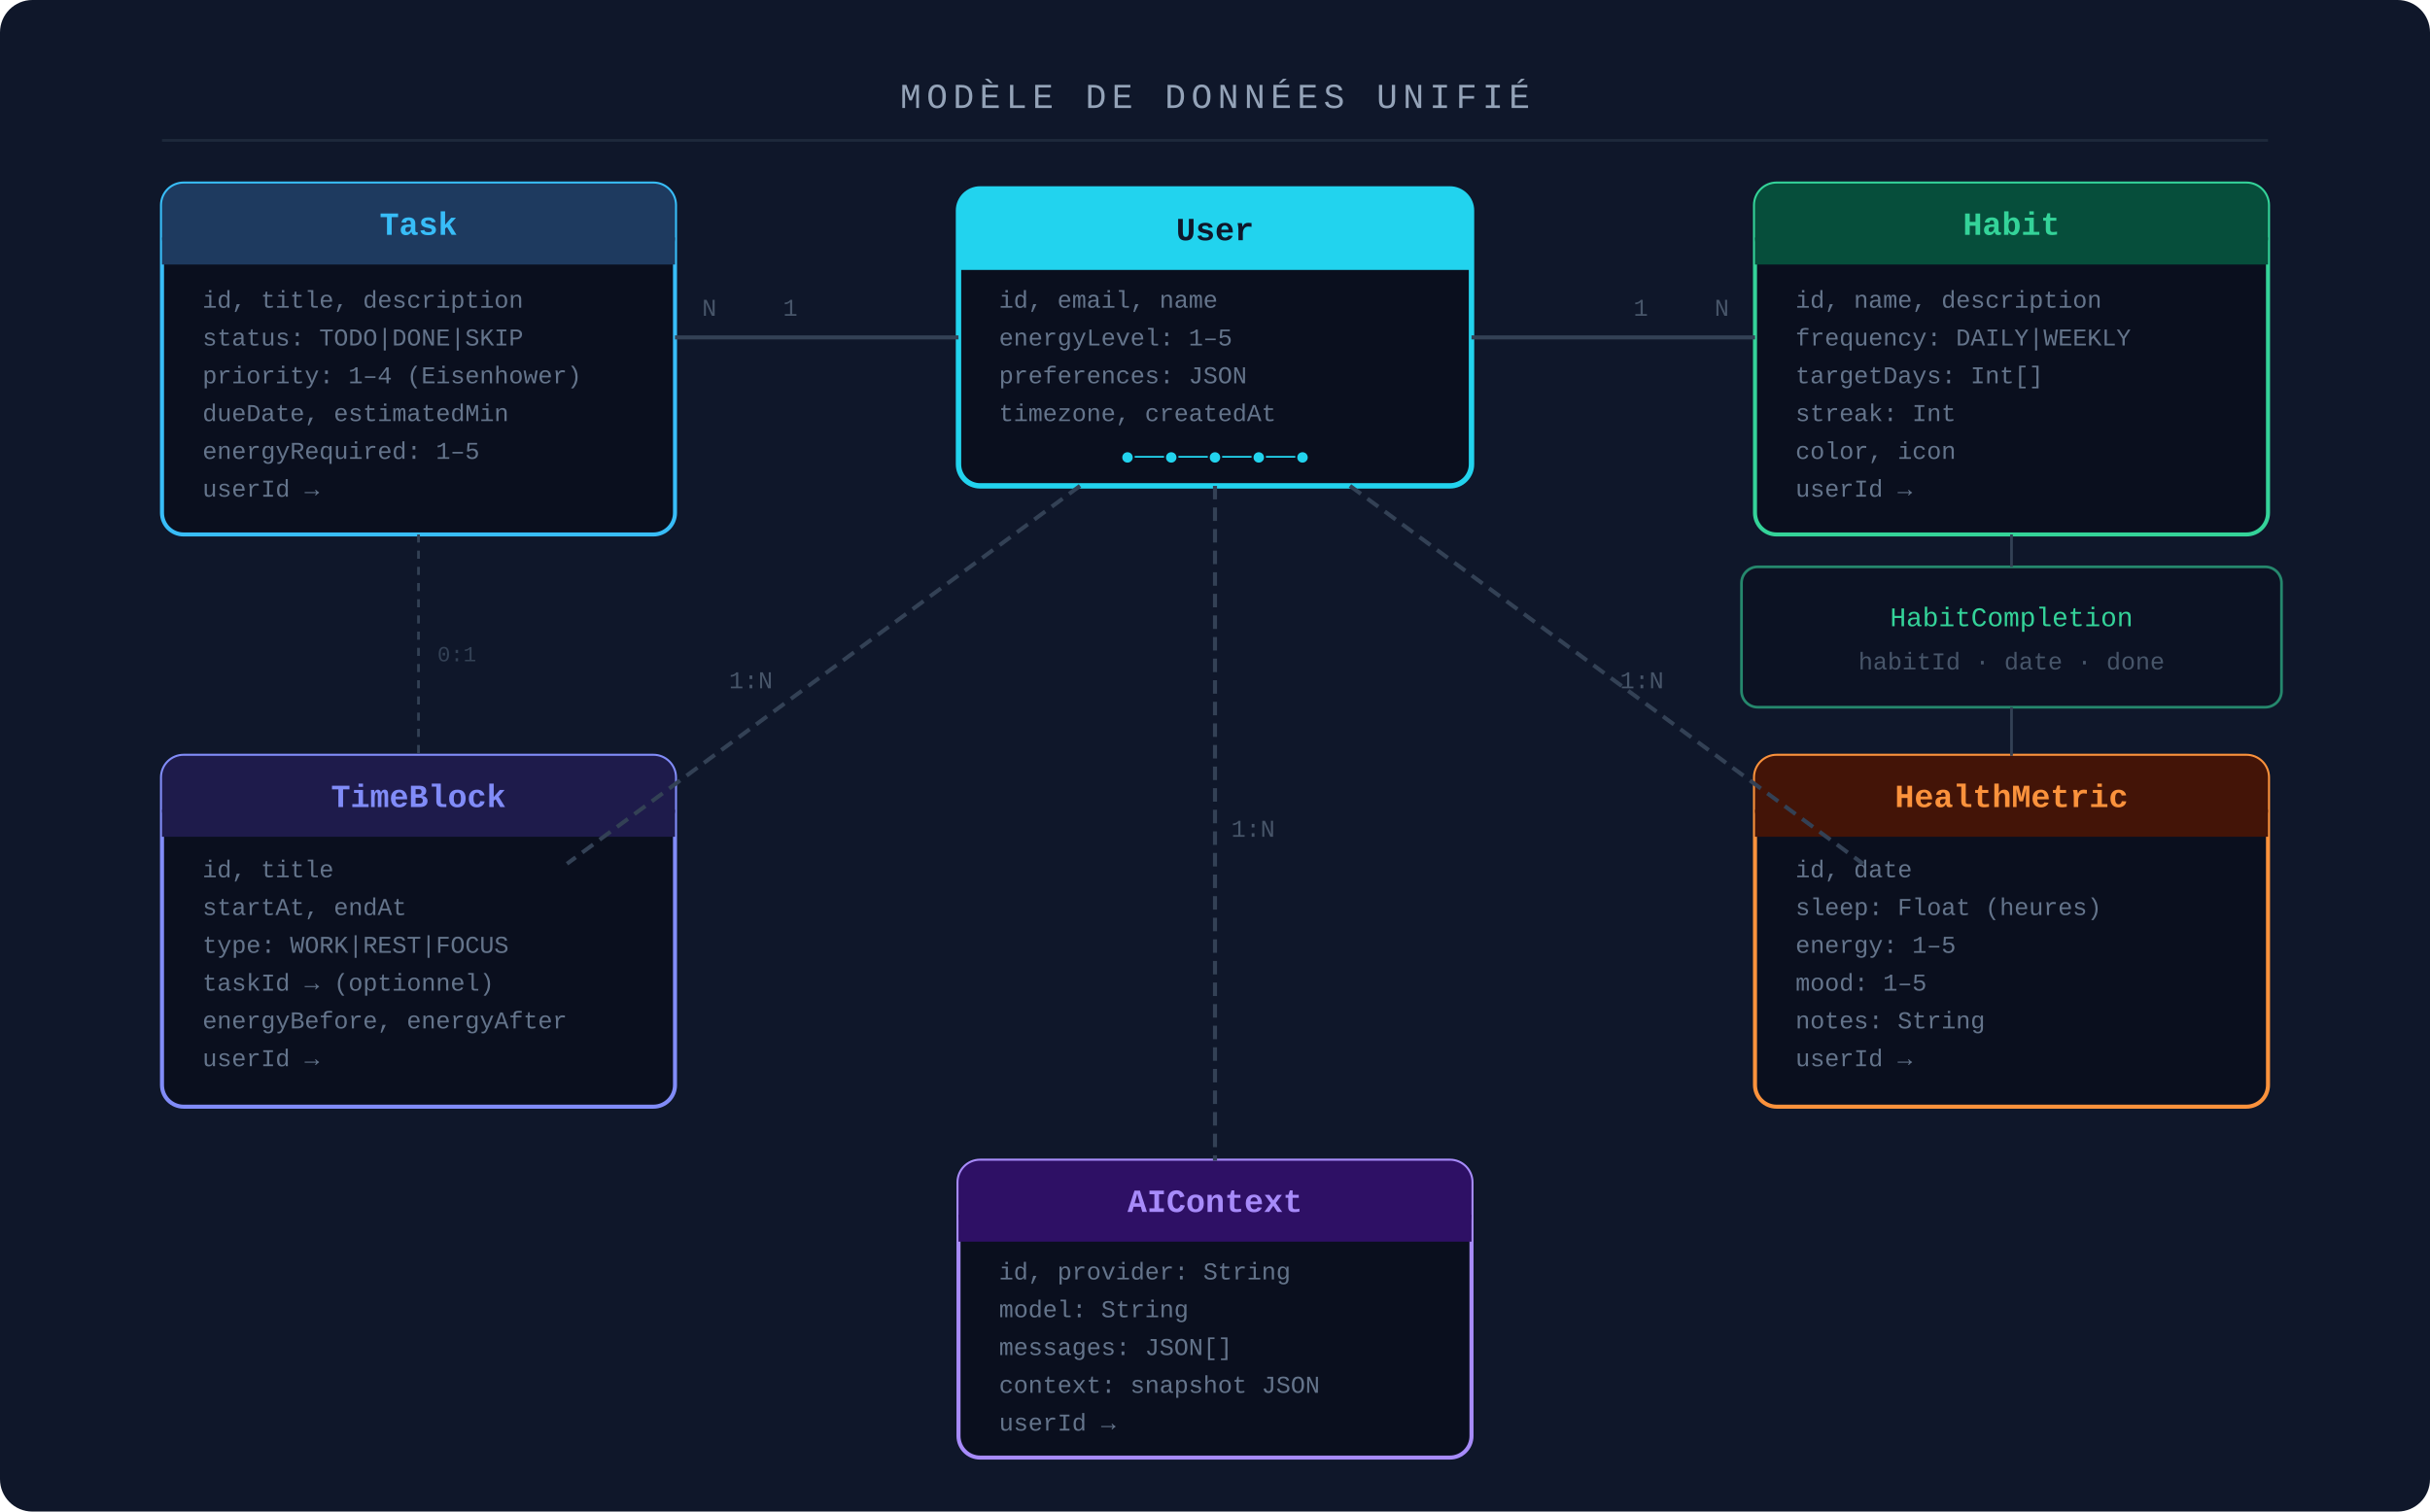
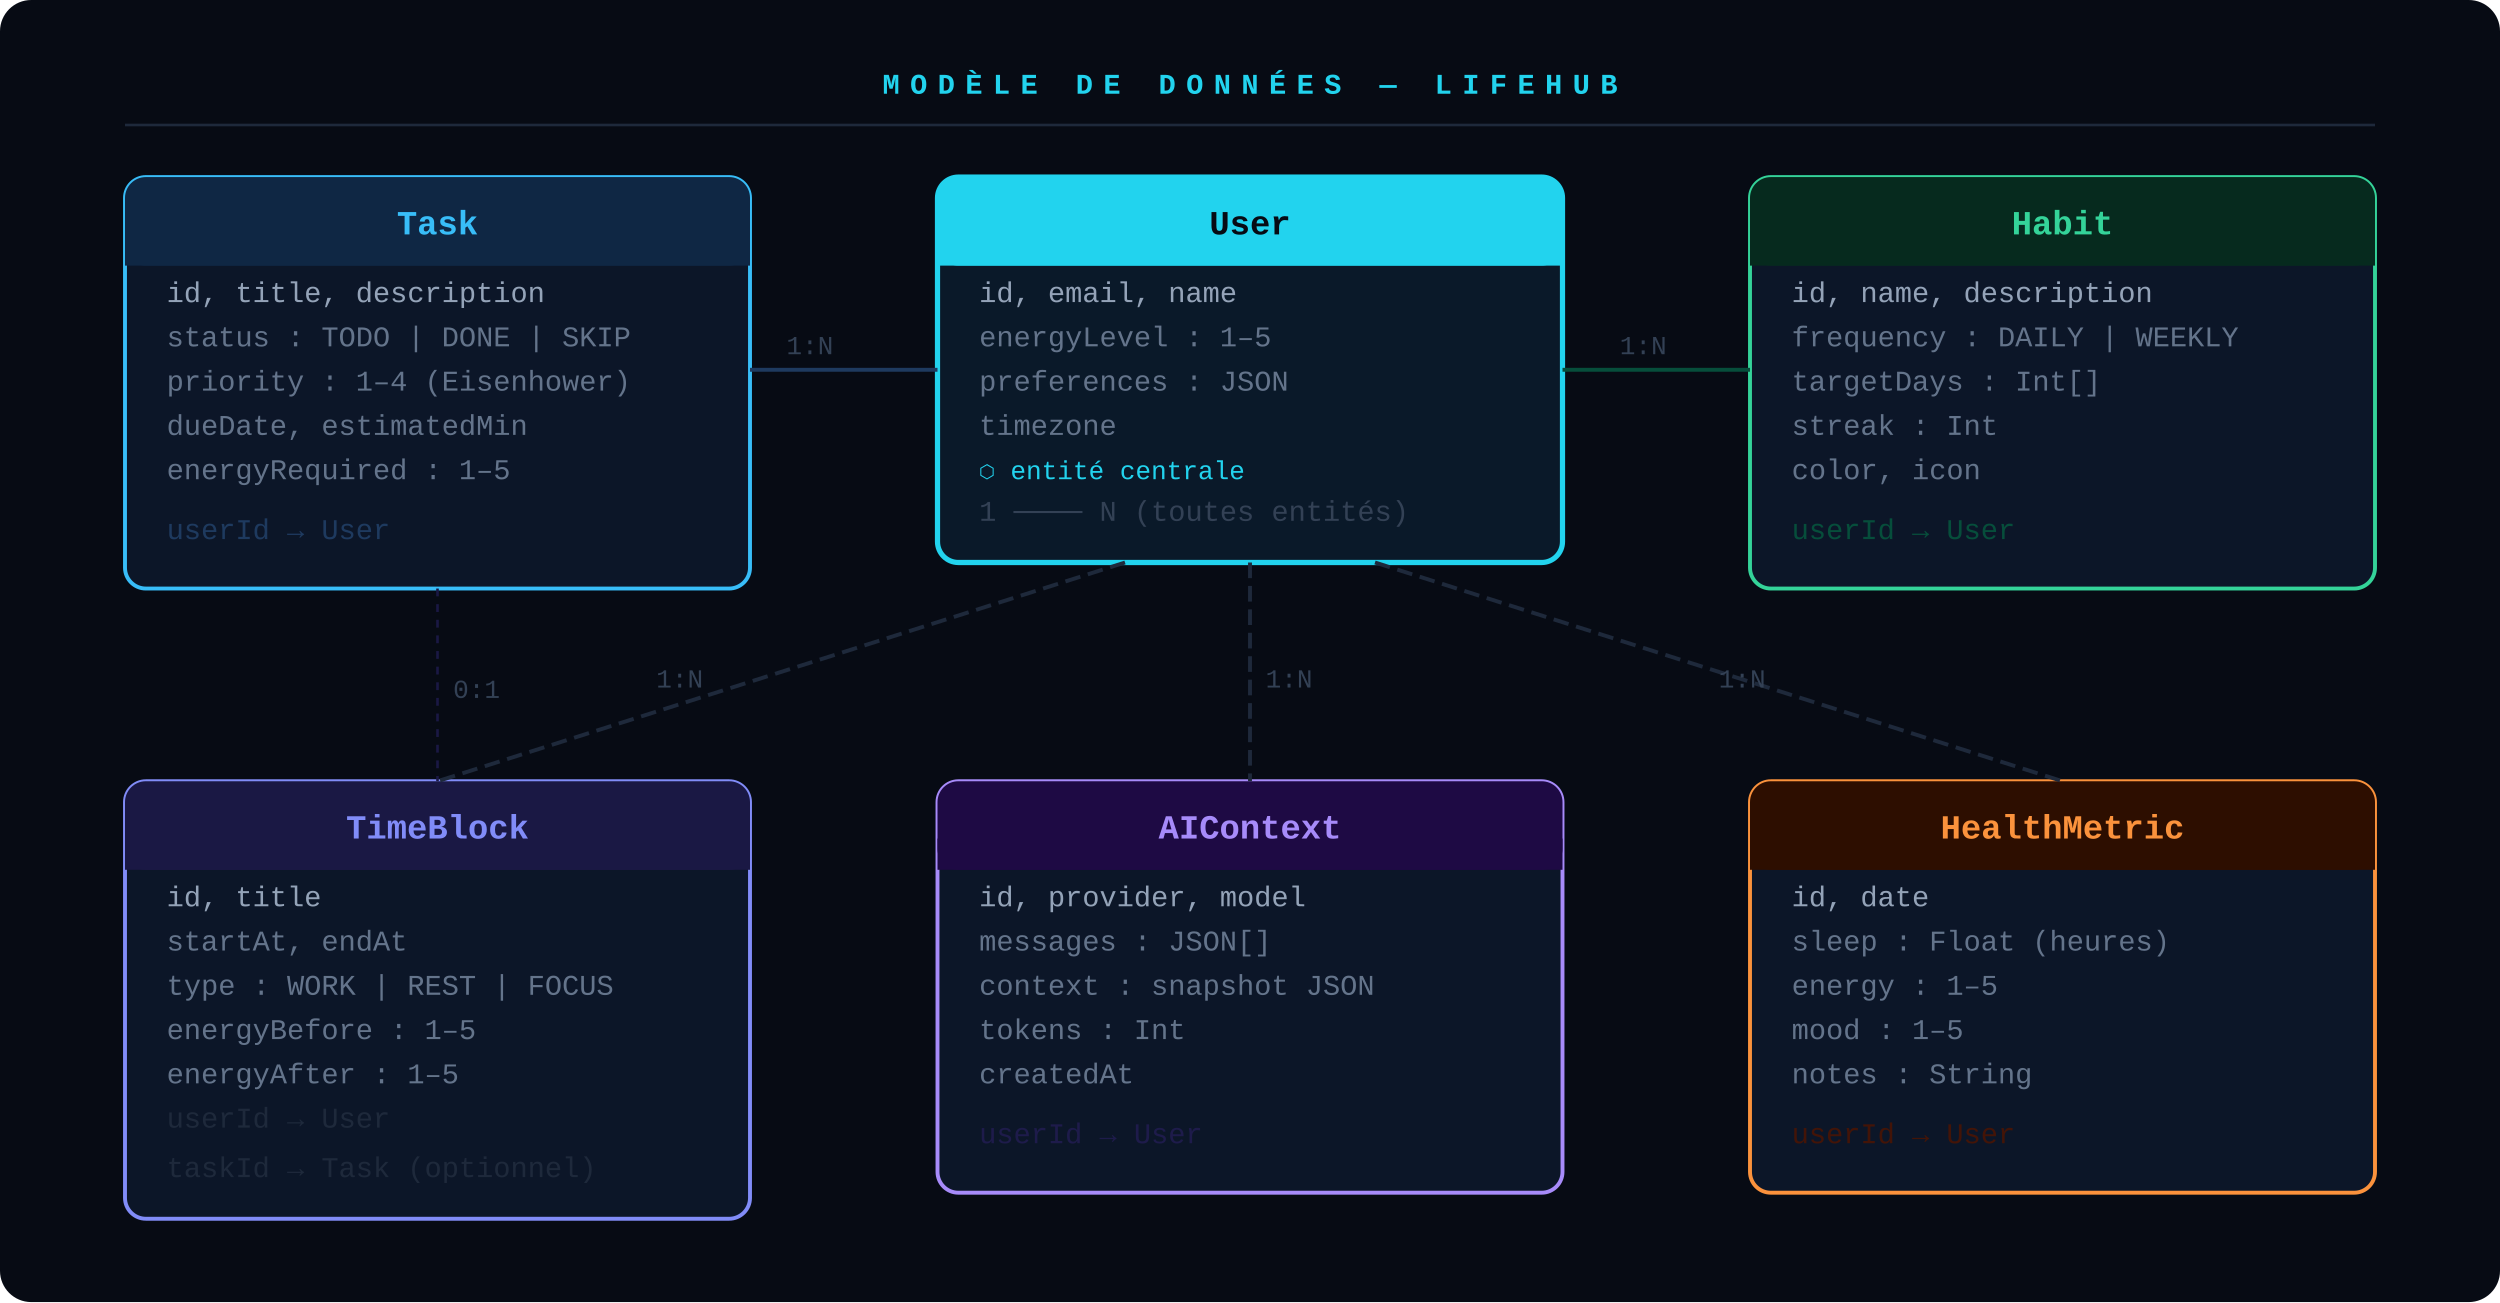
- <svg xmlns="http://www.w3.org/2000/svg" viewBox="0 0 900 560" font-family="'JetBrains Mono', 'Courier New', monospace">
-   <rect width="900" height="560" fill="#0f172a" rx="12" />
-   <text x="450" y="40" text-anchor="middle" fill="#94a3b8" font-size="13" letter-spacing="2">MODÈLE DE DONNÉES UNIFIÉ</text>
-   <line x1="60" y1="52" x2="840" y2="52" stroke="#1e293b" stroke-width="1" />
-   <rect x="355" y="70" width="190" height="110" rx="8" fill="#0a0f1e" stroke="#22d3ee" stroke-width="2" />
-   <rect x="355" y="70" width="190" height="28" rx="8" fill="#22d3ee" />
-   <rect x="355" y="90" width="190" height="10" fill="#22d3ee" />
-   <text x="450" y="89" text-anchor="middle" fill="#0f172a" font-size="12" font-weight="bold">User</text>
-   <text x="370" y="114" fill="#64748b" font-size="9">id, email, name</text>
-   <text x="370" y="128" fill="#64748b" font-size="9">energyLevel: 1–5</text>
-   <text x="370" y="142" fill="#64748b" font-size="9">preferences: JSON</text>
-   <text x="370" y="156" fill="#64748b" font-size="9">timezone, createdAt</text>
-   <text x="450" y="172" text-anchor="middle" fill="#22d3ee" font-size="9">●──●──●──●──●</text>
-   <rect x="60" y="68" width="190" height="130" rx="8" fill="#0a0f1e" stroke="#38bdf8" stroke-width="1.5" />
-   <rect x="60" y="68" width="190" height="28" rx="8" fill="#1e3a5f" />
-   <rect x="60" y="88" width="190" height="10" fill="#1e3a5f" />
-   <text x="155" y="87" text-anchor="middle" fill="#38bdf8" font-size="12" font-weight="bold">Task</text>
-   <text x="75" y="114" fill="#64748b" font-size="9">id, title, description</text>
-   <text x="75" y="128" fill="#64748b" font-size="9">status: TODO|DONE|SKIP</text>
-   <text x="75" y="142" fill="#64748b" font-size="9">priority: 1–4 (Eisenhower)</text>
-   <text x="75" y="156" fill="#64748b" font-size="9">dueDate, estimatedMin</text>
-   <text x="75" y="170" fill="#64748b" font-size="9">energyRequired: 1–5</text>
-   <text x="75" y="184" fill="#64748b" font-size="9">userId →</text>
-   <rect x="650" y="68" width="190" height="130" rx="8" fill="#0a0f1e" stroke="#34d399" stroke-width="1.5" />
-   <rect x="650" y="68" width="190" height="28" rx="8" fill="#064e3b" />
-   <rect x="650" y="88" width="190" height="10" fill="#064e3b" />
-   <text x="745" y="87" text-anchor="middle" fill="#34d399" font-size="12" font-weight="bold">Habit</text>
-   <text x="665" y="114" fill="#64748b" font-size="9">id, name, description</text>
-   <text x="665" y="128" fill="#64748b" font-size="9">frequency: DAILY|WEEKLY</text>
-   <text x="665" y="142" fill="#64748b" font-size="9">targetDays: Int[]</text>
-   <text x="665" y="156" fill="#64748b" font-size="9">streak: Int</text>
-   <text x="665" y="170" fill="#64748b" font-size="9">color, icon</text>
-   <text x="665" y="184" fill="#64748b" font-size="9">userId →</text>
-   <rect x="60" y="280" width="190" height="130" rx="8" fill="#0a0f1e" stroke="#818cf8" stroke-width="1.5" />
-   <rect x="60" y="280" width="190" height="28" rx="8" fill="#1e1b4b" />
-   <rect x="60" y="300" width="190" height="10" fill="#1e1b4b" />
-   <text x="155" y="299" text-anchor="middle" fill="#818cf8" font-size="12" font-weight="bold">TimeBlock</text>
-   <text x="75" y="325" fill="#64748b" font-size="9">id, title</text>
-   <text x="75" y="339" fill="#64748b" font-size="9">startAt, endAt</text>
-   <text x="75" y="353" fill="#64748b" font-size="9">type: WORK|REST|FOCUS</text>
-   <text x="75" y="367" fill="#64748b" font-size="9">taskId → (optionnel)</text>
-   <text x="75" y="381" fill="#64748b" font-size="9">energyBefore, energyAfter</text>
-   <text x="75" y="395" fill="#64748b" font-size="9">userId →</text>
-   <rect x="650" y="280" width="190" height="130" rx="8" fill="#0a0f1e" stroke="#fb923c" stroke-width="1.5" />
-   <rect x="650" y="280" width="190" height="28" rx="8" fill="#431407" />
-   <rect x="650" y="300" width="190" height="10" fill="#431407" />
-   <text x="745" y="299" text-anchor="middle" fill="#fb923c" font-size="12" font-weight="bold">HealthMetric</text>
-   <text x="665" y="325" fill="#64748b" font-size="9">id, date</text>
-   <text x="665" y="339" fill="#64748b" font-size="9">sleep: Float (heures)</text>
-   <text x="665" y="353" fill="#64748b" font-size="9">energy: 1–5</text>
-   <text x="665" y="367" fill="#64748b" font-size="9">mood: 1–5</text>
-   <text x="665" y="381" fill="#64748b" font-size="9">notes: String</text>
-   <text x="665" y="395" fill="#64748b" font-size="9">userId →</text>
-   <rect x="355" y="430" width="190" height="110" rx="8" fill="#0a0f1e" stroke="#a78bfa" stroke-width="1.5" />
-   <rect x="355" y="430" width="190" height="28" rx="8" fill="#2e1065" />
-   <rect x="355" y="450" width="190" height="10" fill="#2e1065" />
-   <text x="450" y="449" text-anchor="middle" fill="#a78bfa" font-size="12" font-weight="bold">AIContext</text>
-   <text x="370" y="474" fill="#64748b" font-size="9">id, provider: String</text>
-   <text x="370" y="488" fill="#64748b" font-size="9">model: String</text>
-   <text x="370" y="502" fill="#64748b" font-size="9">messages: JSON[]</text>
-   <text x="370" y="516" fill="#64748b" font-size="9">context: snapshot JSON</text>
-   <text x="370" y="530" fill="#64748b" font-size="9">userId →</text>
-   <line x1="355" y1="125" x2="250" y2="125" stroke="#334155" stroke-width="1.5" />
-   <text x="290" y="117" fill="#475569" font-size="9">1</text>
-   <text x="260" y="117" fill="#475569" font-size="9">N</text>
-   <line x1="545" y1="125" x2="650" y2="125" stroke="#334155" stroke-width="1.5" />
-   <text x="605" y="117" fill="#475569" font-size="9">1</text>
-   <text x="635" y="117" fill="#475569" font-size="9">N</text>
-   <line x1="400" y1="180" x2="210" y2="320" stroke="#334155" stroke-width="1.5" stroke-dasharray="5,3" />
-   <text x="270" y="255" fill="#475569" font-size="9">1:N</text>
-   <line x1="500" y1="180" x2="690" y2="320" stroke="#334155" stroke-width="1.5" stroke-dasharray="5,3" />
-   <text x="600" y="255" fill="#475569" font-size="9">1:N</text>
-   <line x1="155" y1="198" x2="155" y2="280" stroke="#334155" stroke-width="1" stroke-dasharray="3,3" />
-   <text x="162" y="245" fill="#334155" font-size="8">0:1</text>
-   <line x1="450" y1="180" x2="450" y2="430" stroke="#334155" stroke-width="1.5" stroke-dasharray="5,3" />
-   <text x="456" y="310" fill="#475569" font-size="9">1:N</text>
-   <rect x="645" y="210" width="200" height="52" rx="6" fill="#0a0f1e" stroke="#34d399" stroke-width="1" opacity="0.6" />
-   <text x="745" y="232" text-anchor="middle" fill="#34d399" font-size="10">HabitCompletion</text>
-   <text x="745" y="248" text-anchor="middle" fill="#475569" font-size="9">habitId · date · done</text>
-   <line x1="745" y1="198" x2="745" y2="210" stroke="#334155" stroke-width="1" />
-   <line x1="745" y1="262" x2="745" y2="280" stroke="#334155" stroke-width="1" />
+ <svg xmlns="http://www.w3.org/2000/svg" viewBox="0 0 960 500" font-family="'Courier New', monospace">
+   <rect width="960" height="500" fill="#070b14" rx="12" />
+   <text x="480" y="36" text-anchor="middle" fill="#22d3ee" font-size="11" letter-spacing="4" font-weight="bold">MODÈLE DE DONNÉES — LIFEHUB</text>
+   <line x1="48" y1="48" x2="912" y2="48" stroke="#1e293b" stroke-width="1" />
+   <rect x="360" y="68" width="240" height="148" rx="8" fill="#0a1929" stroke="#22d3ee" stroke-width="2" />
+   <rect x="360" y="68" width="240" height="34" rx="8" fill="#22d3ee" />
+   <rect x="360" y="90" width="240" height="12" fill="#22d3ee" />
+   <text x="480" y="90" text-anchor="middle" fill="#070b14" font-size="13" font-weight="bold">User</text>
+   <text x="376" y="116" fill="#94a3b8" font-size="11">id, email, name</text>
+   <text x="376" y="133" fill="#64748b" font-size="11">energyLevel : 1–5</text>
+   <text x="376" y="150" fill="#64748b" font-size="11">preferences : JSON</text>
+   <text x="376" y="167" fill="#64748b" font-size="11">timezone</text>
+   <text x="376" y="184" fill="#22d3ee" font-size="10">⬡ entité centrale</text>
+   <text x="376" y="200" fill="#334155" font-size="11">1 ──── N (toutes entités)</text>
+   <rect x="48" y="68" width="240" height="158" rx="8" fill="#0c1628" stroke="#38bdf8" stroke-width="1.5" />
+   <rect x="48" y="68" width="240" height="34" rx="8" fill="#0f2744" />
+   <rect x="48" y="90" width="240" height="12" fill="#0f2744" />
+   <text x="168" y="90" text-anchor="middle" fill="#38bdf8" font-size="13" font-weight="bold">Task</text>
+   <text x="64" y="116" fill="#94a3b8" font-size="11">id, title, description</text>
+   <text x="64" y="133" fill="#64748b" font-size="11">status : TODO | DONE | SKIP</text>
+   <text x="64" y="150" fill="#64748b" font-size="11">priority : 1–4 (Eisenhower)</text>
+   <text x="64" y="167" fill="#64748b" font-size="11">dueDate, estimatedMin</text>
+   <text x="64" y="184" fill="#64748b" font-size="11">energyRequired : 1–5</text>
+   <text x="64" y="207" fill="#1e3a5f" font-size="11">userId →  User</text>
+   <rect x="672" y="68" width="240" height="158" rx="8" fill="#0c1628" stroke="#34d399" stroke-width="1.5" />
+   <rect x="672" y="68" width="240" height="34" rx="8" fill="#062a1e" />
+   <rect x="672" y="90" width="240" height="12" fill="#062a1e" />
+   <text x="792" y="90" text-anchor="middle" fill="#34d399" font-size="13" font-weight="bold">Habit</text>
+   <text x="688" y="116" fill="#94a3b8" font-size="11">id, name, description</text>
+   <text x="688" y="133" fill="#64748b" font-size="11">frequency : DAILY | WEEKLY</text>
+   <text x="688" y="150" fill="#64748b" font-size="11">targetDays : Int[]</text>
+   <text x="688" y="167" fill="#64748b" font-size="11">streak : Int</text>
+   <text x="688" y="184" fill="#64748b" font-size="11">color, icon</text>
+   <text x="688" y="207" fill="#064e3b" font-size="11">userId →  User</text>
+   <rect x="48" y="300" width="240" height="168" rx="8" fill="#0c1628" stroke="#818cf8" stroke-width="1.5" />
+   <rect x="48" y="300" width="240" height="34" rx="8" fill="#1a1844" />
+   <rect x="48" y="322" width="240" height="12" fill="#1a1844" />
+   <text x="168" y="322" text-anchor="middle" fill="#818cf8" font-size="13" font-weight="bold">TimeBlock</text>
+   <text x="64" y="348" fill="#94a3b8" font-size="11">id, title</text>
+   <text x="64" y="365" fill="#64748b" font-size="11">startAt, endAt</text>
+   <text x="64" y="382" fill="#64748b" font-size="11">type : WORK | REST | FOCUS</text>
+   <text x="64" y="399" fill="#64748b" font-size="11">energyBefore : 1–5</text>
+   <text x="64" y="416" fill="#64748b" font-size="11">energyAfter : 1–5</text>
+   <text x="64" y="433" fill="#1e293b" font-size="11">userId →  User</text>
+   <text x="64" y="452" fill="#1e293b" font-size="11">taskId →  Task (optionnel)</text>
+   <rect x="360" y="300" width="240" height="158" rx="8" fill="#0c1628" stroke="#a78bfa" stroke-width="1.5" />
+   <rect x="360" y="300" width="240" height="34" rx="8" fill="#1e0a44" />
+   <rect x="360" y="322" width="240" height="12" fill="#1e0a44" />
+   <text x="480" y="322" text-anchor="middle" fill="#a78bfa" font-size="13" font-weight="bold">AIContext</text>
+   <text x="376" y="348" fill="#94a3b8" font-size="11">id, provider, model</text>
+   <text x="376" y="365" fill="#64748b" font-size="11">messages : JSON[]</text>
+   <text x="376" y="382" fill="#64748b" font-size="11">context : snapshot JSON</text>
+   <text x="376" y="399" fill="#64748b" font-size="11">tokens : Int</text>
+   <text x="376" y="416" fill="#64748b" font-size="11">createdAt</text>
+   <text x="376" y="439" fill="#1e1b4b" font-size="11">userId →  User</text>
+   <rect x="672" y="300" width="240" height="158" rx="8" fill="#0c1628" stroke="#fb923c" stroke-width="1.5" />
+   <rect x="672" y="300" width="240" height="34" rx="8" fill="#2d0e00" />
+   <rect x="672" y="322" width="240" height="12" fill="#2d0e00" />
+   <text x="792" y="322" text-anchor="middle" fill="#fb923c" font-size="13" font-weight="bold">HealthMetric</text>
+   <text x="688" y="348" fill="#94a3b8" font-size="11">id, date</text>
+   <text x="688" y="365" fill="#64748b" font-size="11">sleep : Float (heures)</text>
+   <text x="688" y="382" fill="#64748b" font-size="11">energy : 1–5</text>
+   <text x="688" y="399" fill="#64748b" font-size="11">mood : 1–5</text>
+   <text x="688" y="416" fill="#64748b" font-size="11">notes : String</text>
+   <text x="688" y="439" fill="#431407" font-size="11">userId →  User</text>
+   <line x1="360" y1="142" x2="288" y2="142" stroke="#1e3a5f" stroke-width="1.5" />
+   <text x="302" y="136" fill="#334155" font-size="10">1:N</text>
+   <line x1="600" y1="142" x2="672" y2="142" stroke="#064e3b" stroke-width="1.5" />
+   <text x="622" y="136" fill="#334155" font-size="10">1:N</text>
+   <line x1="432" y1="216" x2="168" y2="300" stroke="#1e293b" stroke-width="1.5" stroke-dasharray="6,3" />
+   <text x="252" y="264" fill="#334155" font-size="10">1:N</text>
+   <line x1="480" y1="216" x2="480" y2="300" stroke="#1e293b" stroke-width="1.5" stroke-dasharray="6,3" />
+   <text x="486" y="264" fill="#334155" font-size="10">1:N</text>
+   <line x1="528" y1="216" x2="792" y2="300" stroke="#1e293b" stroke-width="1.5" stroke-dasharray="6,3" />
+   <text x="660" y="264" fill="#334155" font-size="10">1:N</text>
+   <line x1="168" y1="226" x2="168" y2="300" stroke="#1a1844" stroke-width="1" stroke-dasharray="3,3" />
+   <text x="174" y="268" fill="#334155" font-size="10">0:1</text>
</svg>
